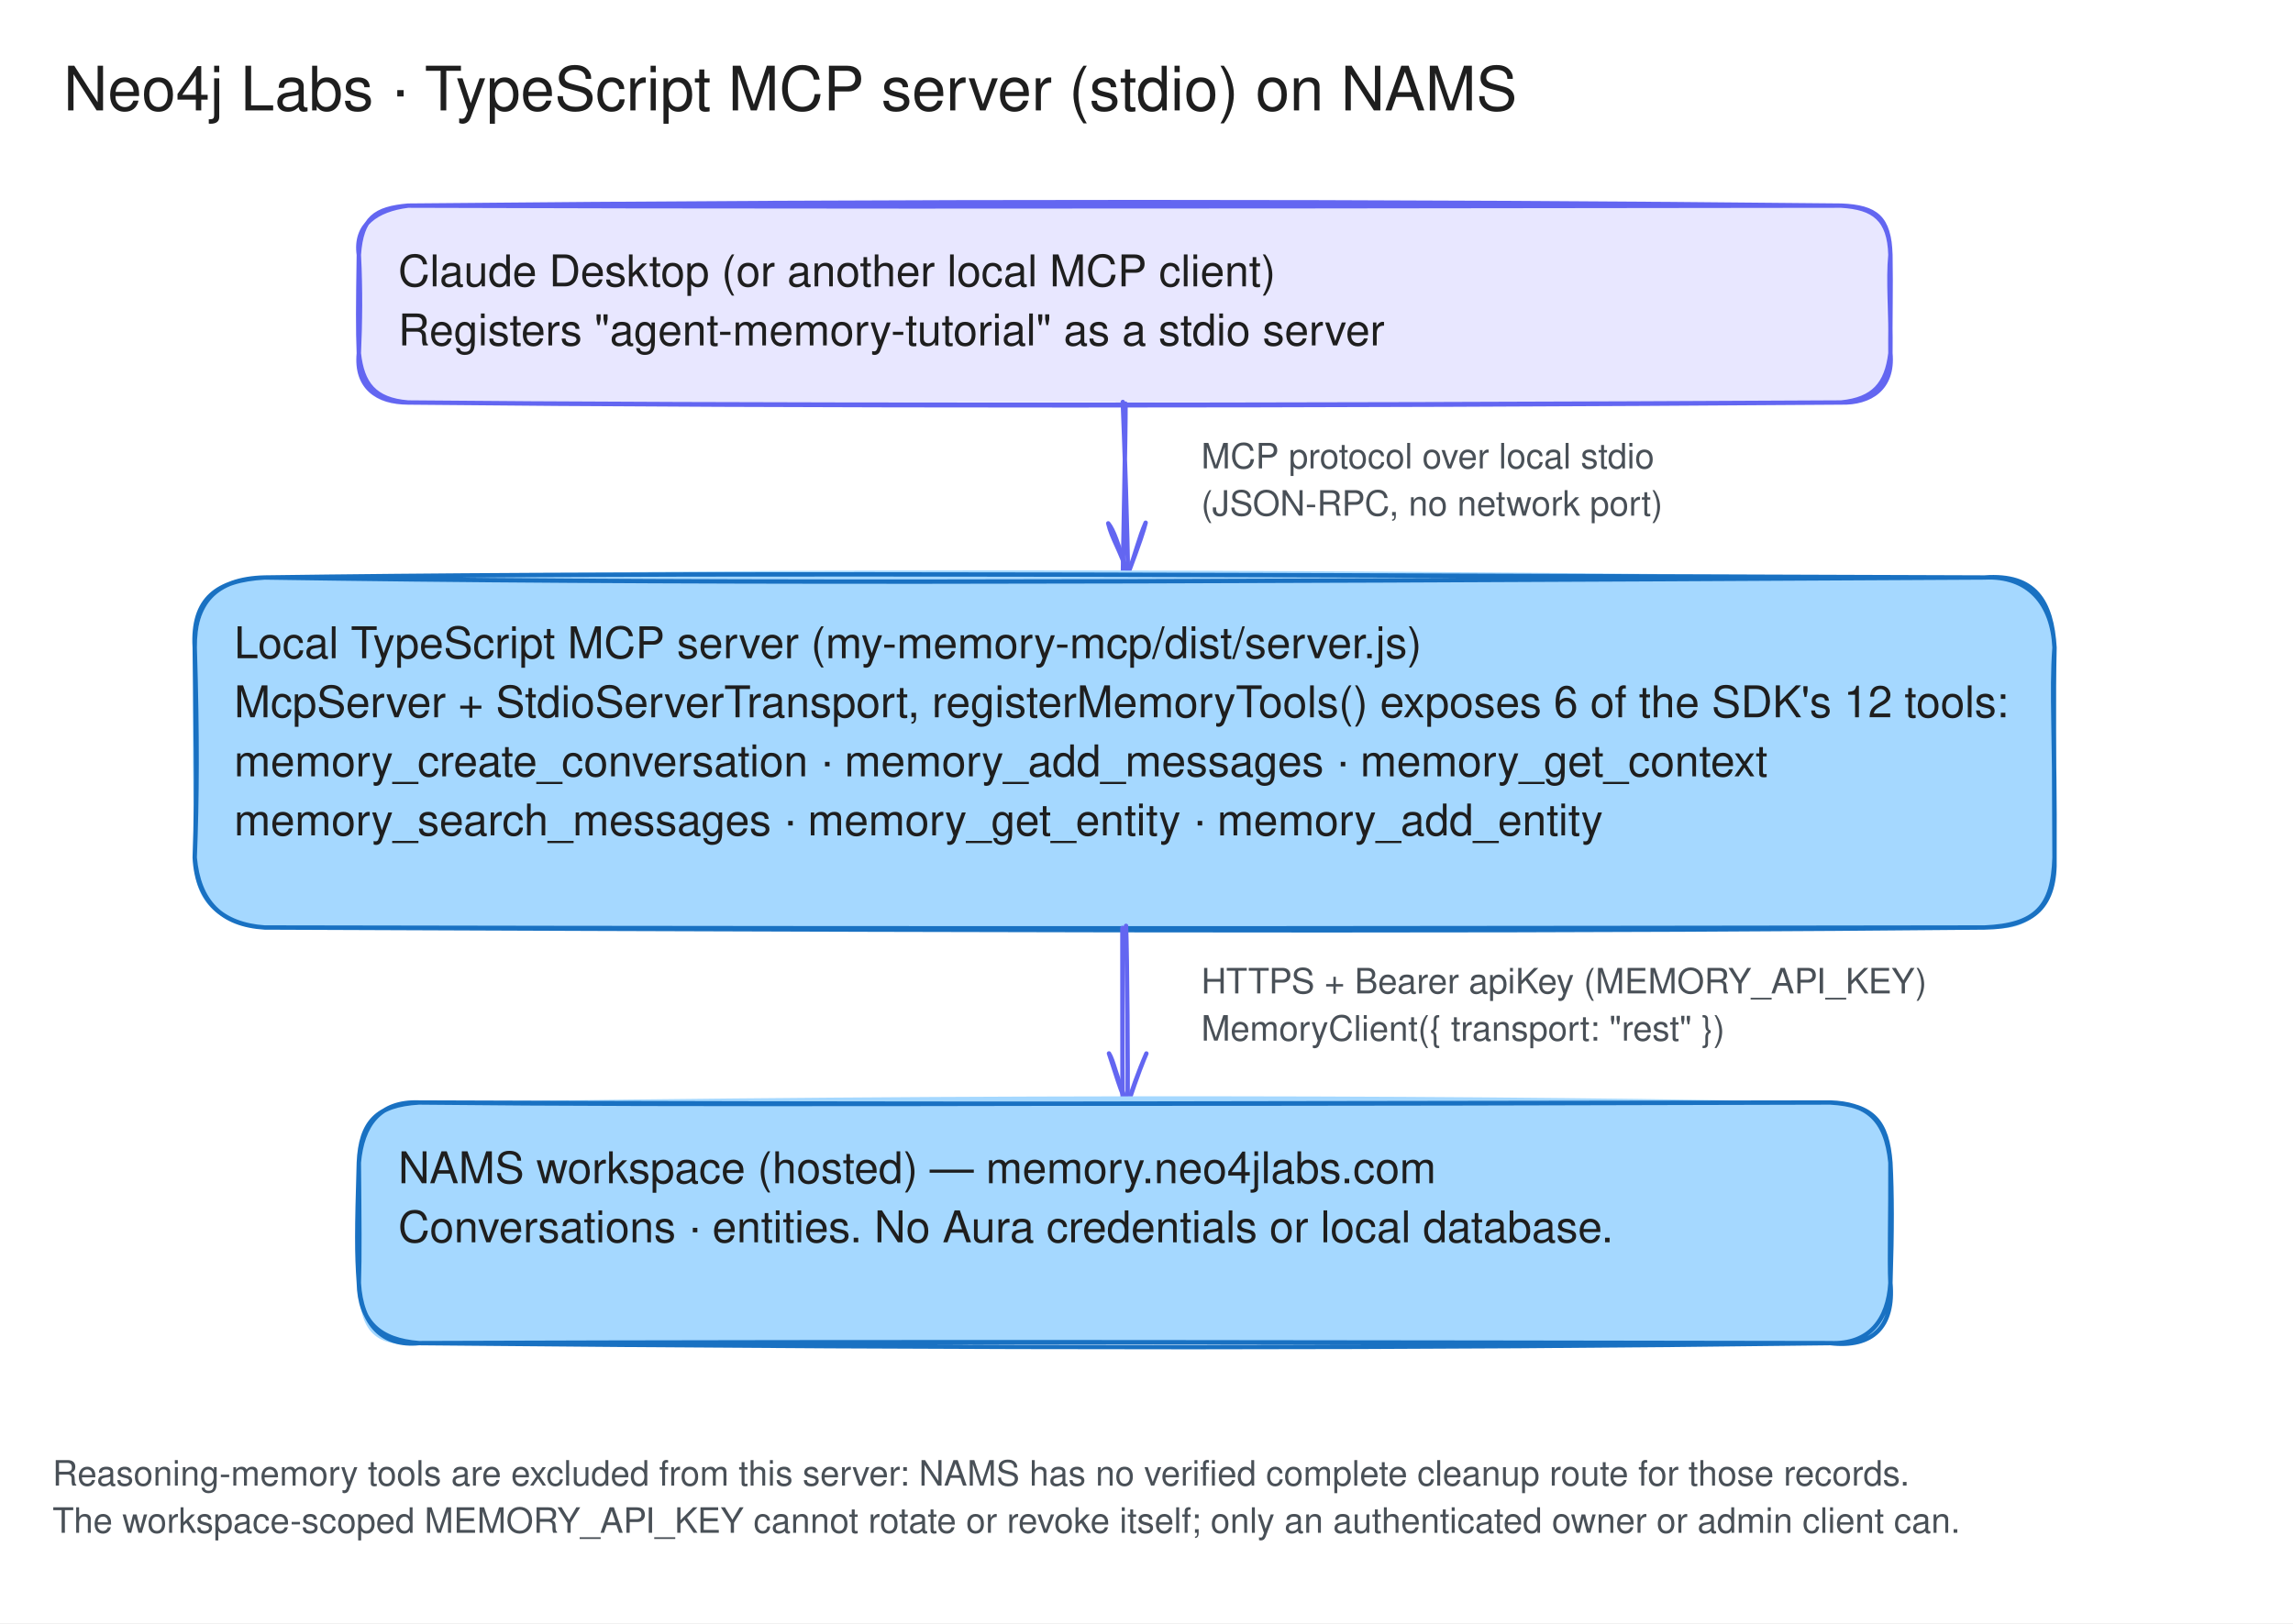
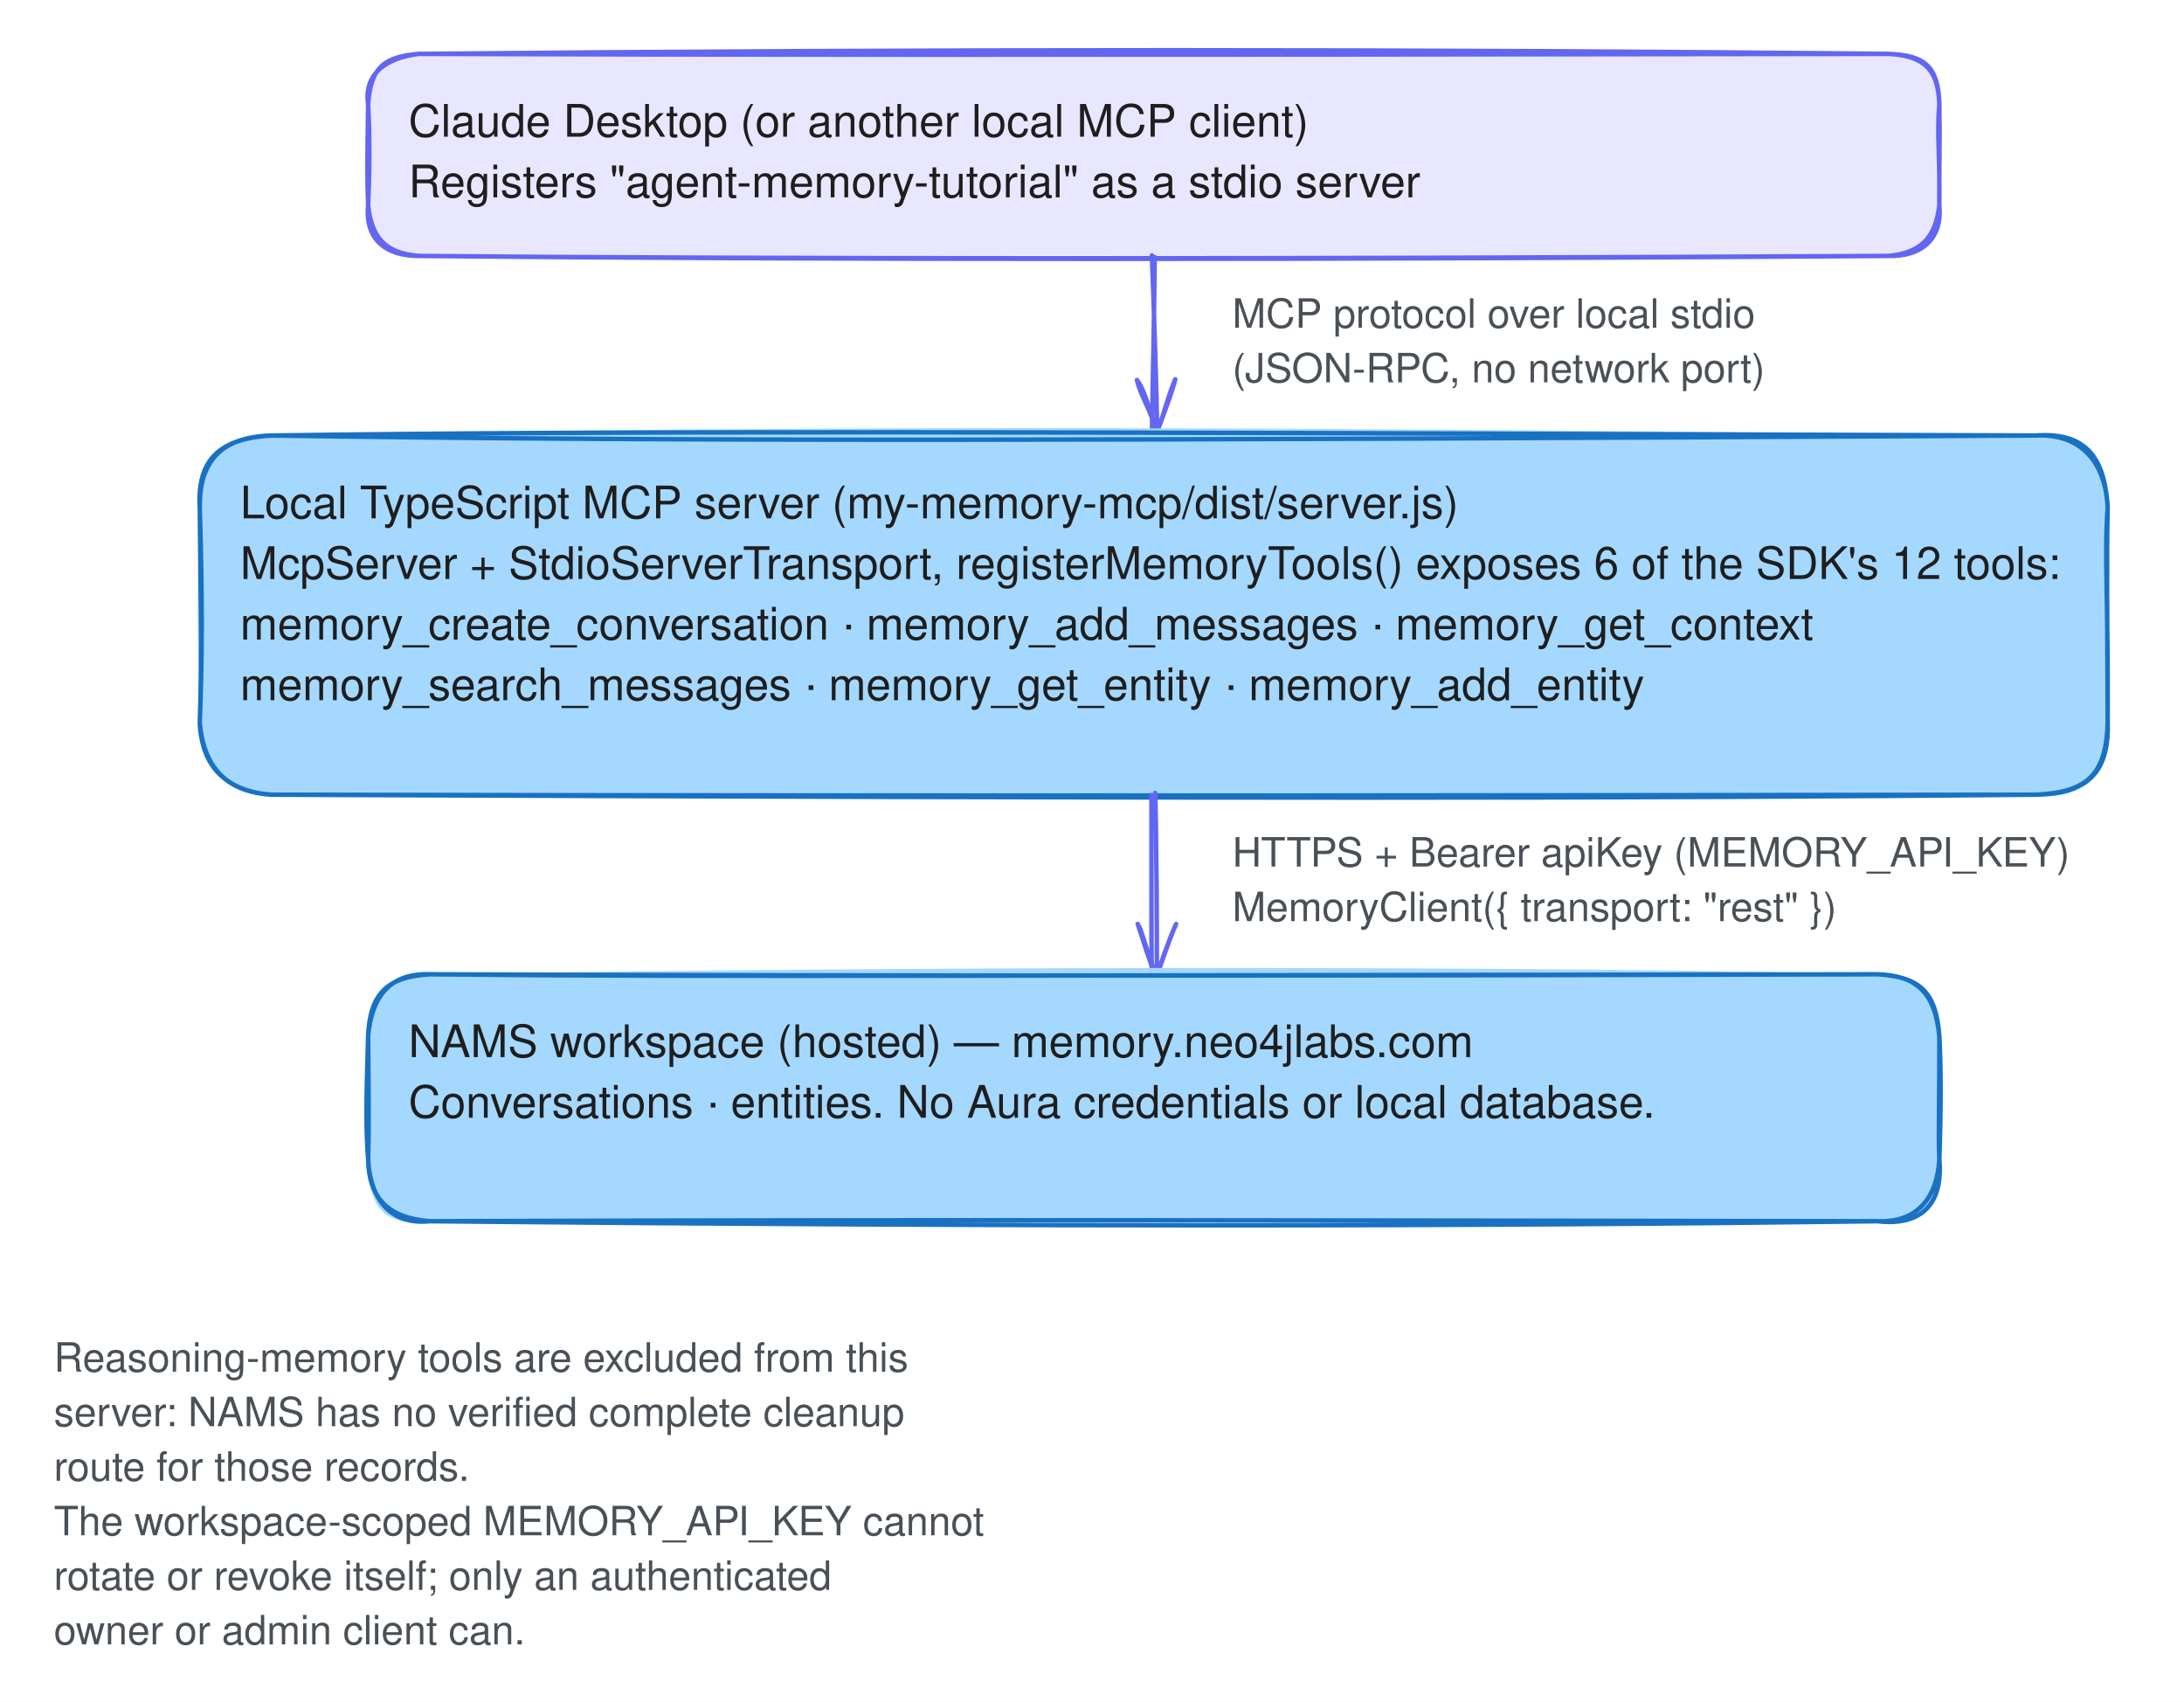
- <svg xmlns="http://www.w3.org/2000/svg" version="1.1" viewBox="0 0 1048 742" width="1048" height="742">
+ <svg xmlns="http://www.w3.org/2000/svg" version="1.1" viewBox="0 0 973 758" width="973" height="758">
  <defs>
    <style class="style-fonts">
      </style>
  </defs>
-   <rect x="0" y="0" width="1048" height="742" fill="#ffffff" />
-   <g transform="translate(29 24) rotate(0 490 19)">
-     <text x="0" y="26.461" font-family="Helvetica, Segoe UI Emoji" font-size="28px" fill="#1e1e1e" text-anchor="start" style="white-space: pre;" direction="ltr" dominant-baseline="alphabetic">Neo4j Labs · TypeScript MCP server (stdio) on NAMS</text>
-   </g>
-   <g stroke-linecap="round" transform="translate(164 94) rotate(0 350 45)">
+   <rect x="0" y="0" width="973" height="758" fill="#ffffff" />
+   <g stroke-linecap="round" transform="translate(164 24) rotate(0 350 45)">
    <path d="M22.5 0 C177.52 -1.94, 333.72 -2.14, 677.5 0 C691.71 2.44, 703.54 9.25, 700 22.5 C698.59 38.5, 697.51 51.94, 700 67.5 C699.45 85.15, 691.49 86.89, 677.5 90 C446 89.05, 213.41 90.01, 22.5 90 C6.33 93.46, -2.89 79.26, 0 67.5 C2.2 51.13, 2.26 34.4, 0 22.5 C1.7 9.3, 8.34 0.89, 22.5 0" stroke="none" stroke-width="0" fill="#e8e7ff" />
    <path d="M22.5 0 C153.76 0.45, 286.25 0.55, 677.5 0 M22.5 0 C247.25 -2.17, 471.86 -2.14, 677.5 0 M677.5 0 C692.44 0.9, 699.54 6.23, 700 22.5 M677.5 0 C693.54 0.67, 699.46 5.36, 700 22.5 M700 22.5 C700.29 38.21, 699.86 51.2, 700 67.5 M700 22.5 C698.87 34.41, 700.26 47.65, 700 67.5 M700 67.5 C698.26 81.59, 692.28 88.51, 677.5 90 M700 67.5 C701.48 83.69, 690.63 90.35, 677.5 90 M677.5 90 C437.34 91.73, 197.51 91.78, 22.5 90 M677.5 90 C418.41 91.4, 158.77 91.31, 22.5 90 M22.5 90 C8.36 89.93, -1.5 83.08, 0 67.5 M22.5 90 C6.99 88.75, 1.54 81.24, 0 67.5 M0 67.5 C0.62 53.55, 0.86 38.57, 0 22.5 M0 67.5 C-0.44 56.68, -0.36 45.4, 0 22.5 M0 22.5 C-1.95 8.78, 8.09 1.81, 22.5 0 M0 22.5 C1.2 5.43, 7.57 1.34, 22.5 0" stroke="#6366f1" stroke-width="2" fill="none" />
  </g>
-   <g transform="translate(182 112) rotate(0 332 27)">
+   <g transform="translate(182 42) rotate(0 332 27)">
    <text x="0" y="18.9" font-family="Helvetica, Segoe UI Emoji" font-size="20px" fill="#1e1e1e" text-anchor="start" style="white-space: pre;" direction="ltr" dominant-baseline="alphabetic">Claude Desktop (or another local MCP client)</text>
    <text x="0" y="45.9" font-family="Helvetica, Segoe UI Emoji" font-size="20px" fill="#1e1e1e" text-anchor="start" style="white-space: pre;" direction="ltr" dominant-baseline="alphabetic">Registers "agent-memory-tutorial" as a stdio server</text>
  </g>
  <g stroke-linecap="round">
-     <g transform="translate(514 184) rotate(0 0 40)">
+     <g transform="translate(514 114) rotate(0 0 40)">
      <path d="M0.41 0.53 C0.47 14, -0.68 67.24, -0.82 80.46 M-0.83 -0.24 C-0.29 12.9, 1.56 65.03, 1.46 78.58" stroke="#6366f1" stroke-width="2" fill="none" />
    </g>
-     <g transform="translate(514 184) rotate(0 0 40)">
+     <g transform="translate(514 114) rotate(0 0 40)">
      <path d="M-7.49 55.24 C-4.88 58.53, -3.19 63.88, 1.46 78.58 M-7.49 55.24 C-5.78 62.49, -1.8 67.69, 1.46 78.58" stroke="#6366f1" stroke-width="2" fill="none" />
    </g>
-     <g transform="translate(514 184) rotate(0 0 40)">
+     <g transform="translate(514 114) rotate(0 0 40)">
      <path d="M9.61 54.95 C8.78 58.36, 7.03 63.76, 1.46 78.58 M9.61 54.95 C6.42 62.29, 5.49 67.58, 1.46 78.58" stroke="#6366f1" stroke-width="2" fill="none" />
    </g>
  </g>
  <mask />
-   <g transform="translate(549 199) rotate(0 210 27)">
-     <text x="0" y="15.12" font-family="Helvetica, Segoe UI Emoji" font-size="16px" fill="#495057" text-anchor="start" style="white-space: pre;" direction="ltr" dominant-baseline="alphabetic">MCP protocol over local stdio</text>
-     <text x="0" y="36.72" font-family="Helvetica, Segoe UI Emoji" font-size="16px" fill="#495057" text-anchor="start" style="white-space: pre;" direction="ltr" dominant-baseline="alphabetic">(JSON-RPC, no network port)</text>
+   <g transform="translate(549 129) rotate(0 190 29)">
+     <text x="0" y="17.01" font-family="Helvetica, Segoe UI Emoji" font-size="18px" fill="#495057" text-anchor="start" style="white-space: pre;" direction="ltr" dominant-baseline="alphabetic">MCP protocol over local stdio</text>
+     <text x="0" y="41.31" font-family="Helvetica, Segoe UI Emoji" font-size="18px" fill="#495057" text-anchor="start" style="white-space: pre;" direction="ltr" dominant-baseline="alphabetic">(JSON-RPC, no network port)</text>
  </g>
-   <g stroke-linecap="round" transform="translate(89 264) rotate(0 425 80)">
+   <g stroke-linecap="round" transform="translate(89 194) rotate(0 425 80)">
    <path d="M32 0 C280.34 -5.17, 528.73 -3.44, 818 0 C842.38 -1.22, 848.05 12.24, 850 32 C848.94 55.91, 849.47 78.06, 850 128 C847.59 150.83, 840.01 163.17, 818 160 C583.71 160.7, 350.68 159.75, 32 160 C11.97 159.54, -1.45 148.46, 0 128 C-0.57 101.91, -1.65 71.61, 0 32 C3.31 9.43, 8.6 -1.01, 32 0" stroke="none" stroke-width="0" fill="#a5d8ff" />
    <path d="M32 0 C189.37 -2.13, 347.91 -1.7, 818 0 M32 0 C213.11 2.72, 394.69 2.3, 818 0 M818 0 C838.08 -0.99, 849.05 11.91, 850 32 M818 0 C841.17 -1.68, 848.72 10.85, 850 32 M850 32 C848.45 53.34, 850.26 70.88, 850 128 M850 32 C849.46 55.08, 849.85 77.65, 850 128 M850 128 C850.64 150.03, 841.05 159.63, 818 160 M850 128 C849.32 150.77, 841.21 158.99, 818 160 M818 160 C637.93 161.69, 458.06 161.77, 32 160 M818 160 C614.21 160.24, 410.94 160.72, 32 160 M32 160 C11.97 158.78, 1.8 148.03, 0 128 M32 160 C12.87 158.68, 0.97 148.46, 0 128 M0 128 C1.07 100.88, 1.24 72.87, 0 32 M0 128 C1.22 95.54, 0.18 62.83, 0 32 M0 32 C-0.2 11.93, 9.05 0.58, 32 0 M0 32 C-1.29 9.51, 10.19 1.23, 32 0" stroke="#1971c2" stroke-width="2" fill="none" />
  </g>
-   <g transform="translate(107 282) rotate(0 407 65)">
+   <g transform="translate(107 212) rotate(0 407 65)">
    <text x="0" y="18.9" font-family="Helvetica, Segoe UI Emoji" font-size="20px" fill="#1e1e1e" text-anchor="start" style="white-space: pre;" direction="ltr" dominant-baseline="alphabetic">Local TypeScript MCP server (my-memory-mcp/dist/server.js)</text>
    <text x="0" y="45.9" font-family="Helvetica, Segoe UI Emoji" font-size="20px" fill="#1e1e1e" text-anchor="start" style="white-space: pre;" direction="ltr" dominant-baseline="alphabetic">McpServer + StdioServerTransport, registerMemoryTools() exposes 6 of the SDK's 12 tools:</text>
    <text x="0" y="72.9" font-family="Helvetica, Segoe UI Emoji" font-size="20px" fill="#1e1e1e" text-anchor="start" style="white-space: pre;" direction="ltr" dominant-baseline="alphabetic">memory_create_conversation · memory_add_messages · memory_get_context</text>
    <text x="0" y="99.9" font-family="Helvetica, Segoe UI Emoji" font-size="20px" fill="#1e1e1e" text-anchor="start" style="white-space: pre;" direction="ltr" dominant-baseline="alphabetic">memory_search_messages · memory_get_entity · memory_add_entity</text>
  </g>
  <g stroke-linecap="round">
-     <g transform="translate(514 424) rotate(0 0 40)">
+     <g transform="translate(514 354) rotate(0 0 40)">
      <path d="M-1.02 0.19 C-0.97 13.39, -1.07 66.24, -0.91 79.69 M0.65 -0.76 C1.17 12.58, 1.57 67.77, 1.33 81.07" stroke="#6366f1" stroke-width="2" fill="none" />
    </g>
-     <g transform="translate(514 424) rotate(0 0 40)">
+     <g transform="translate(514 354) rotate(0 0 40)">
      <path d="M-7.15 57.56 C-5.05 60.84, -4.17 67.02, 1.33 81.07 M-7.15 57.56 C-4.39 65.74, -1.5 75.94, 1.33 81.07" stroke="#6366f1" stroke-width="2" fill="none" />
    </g>
-     <g transform="translate(514 424) rotate(0 0 40)">
+     <g transform="translate(514 354) rotate(0 0 40)">
      <path d="M9.95 57.6 C8.61 60.73, 6.06 66.9, 1.33 81.07 M9.95 57.6 C6.3 65.85, 2.78 76.03, 1.33 81.07" stroke="#6366f1" stroke-width="2" fill="none" />
    </g>
  </g>
  <mask />
-   <g transform="translate(549 439) rotate(0 230 27)">
-     <text x="0" y="15.12" font-family="Helvetica, Segoe UI Emoji" font-size="16px" fill="#495057" text-anchor="start" style="white-space: pre;" direction="ltr" dominant-baseline="alphabetic">HTTPS + Bearer apiKey (MEMORY_API_KEY)</text>
-     <text x="0" y="36.72" font-family="Helvetica, Segoe UI Emoji" font-size="16px" fill="#495057" text-anchor="start" style="white-space: pre;" direction="ltr" dominant-baseline="alphabetic">MemoryClient({ transport: "rest" })</text>
+   <g transform="translate(549 369) rotate(0 200 29)">
+     <text x="0" y="17.01" font-family="Helvetica, Segoe UI Emoji" font-size="18px" fill="#495057" text-anchor="start" style="white-space: pre;" direction="ltr" dominant-baseline="alphabetic">HTTPS + Bearer apiKey (MEMORY_API_KEY)</text>
+     <text x="0" y="41.31" font-family="Helvetica, Segoe UI Emoji" font-size="18px" fill="#495057" text-anchor="start" style="white-space: pre;" direction="ltr" dominant-baseline="alphabetic">MemoryClient({ transport: "rest" })</text>
  </g>
-   <g stroke-linecap="round" transform="translate(164 504) rotate(0 350 55)">
+   <g stroke-linecap="round" transform="translate(164 434) rotate(0 350 55)">
    <path d="M27.5 0 C282.19 -4.16, 538.69 -3.37, 672.5 0 C690.51 2.32, 699.76 10.56, 700 27.5 C700.35 48.79, 702.5 61.93, 700 82.5 C702.92 101.17, 693.2 112.25, 672.5 110 C518.48 109.61, 365.18 109.62, 27.5 110 C5.74 112.81, -0.01 102.32, 0 82.5 C-0.35 68.06, -2.57 52.75, 0 27.5 C-2.29 12.1, 11.39 -2.92, 27.5 0" stroke="none" stroke-width="0" fill="#a5d8ff" />
    <path d="M27.5 0 C156.32 1.31, 286.26 0.45, 672.5 0 M27.5 0 C233.14 0.78, 438.25 0.71, 672.5 0 M672.5 0 C692.39 1.13, 698.57 8.92, 700 27.5 M672.5 0 C688.86 0.56, 697.98 7.08, 700 27.5 M700 27.5 C700.73 41.27, 700.79 58.16, 700 82.5 M700 27.5 C700.11 50.11, 699.5 72.37, 700 82.5 M700 82.5 C699.02 99.14, 690.49 110.75, 672.5 110 M700 82.5 C701.77 102.53, 691.85 112.23, 672.5 110 M672.5 110 C484.3 112.39, 296.18 112.51, 27.5 110 M672.5 110 C464.89 109.72, 256.46 109.17, 27.5 110 M27.5 110 C10.93 111.63, 1.09 101.64, 0 82.5 M27.5 110 C9.5 108.61, 0.41 100.34, 0 82.5 M0 82.5 C-1 68.74, -0.91 58.24, 0 27.5 M0 82.5 C0.42 69.8, 0.25 55.05, 0 27.5 M0 27.5 C1.54 10.42, 9.35 -0.65, 27.5 0 M0 27.5 C0.83 8.93, 8.14 1.12, 27.5 0" stroke="#1971c2" stroke-width="2" fill="none" />
  </g>
-   <g transform="translate(182 522) rotate(0 332 37)">
+   <g transform="translate(182 452) rotate(0 332 37)">
    <text x="0" y="18.9" font-family="Helvetica, Segoe UI Emoji" font-size="20px" fill="#1e1e1e" text-anchor="start" style="white-space: pre;" direction="ltr" dominant-baseline="alphabetic">NAMS workspace (hosted) — memory.neo4jlabs.com</text>
    <text x="0" y="45.9" font-family="Helvetica, Segoe UI Emoji" font-size="20px" fill="#1e1e1e" text-anchor="start" style="white-space: pre;" direction="ltr" dominant-baseline="alphabetic">Conversations · entities. No Aura credentials or local database.</text>
  </g>
-   <g transform="translate(24 664) rotate(0 500 27)">
-     <text x="0" y="15.12" font-family="Helvetica, Segoe UI Emoji" font-size="16px" fill="#495057" text-anchor="start" style="white-space: pre;" direction="ltr" dominant-baseline="alphabetic">Reasoning-memory tools are excluded from this server: NAMS has no verified complete cleanup route for those records.</text>
-     <text x="0" y="36.72" font-family="Helvetica, Segoe UI Emoji" font-size="16px" fill="#495057" text-anchor="start" style="white-space: pre;" direction="ltr" dominant-baseline="alphabetic">The workspace-scoped MEMORY_API_KEY cannot rotate or revoke itself; only an authenticated owner or admin client can.</text>
+   <g transform="translate(24 594) rotate(0 240 70)">
+     <text x="0" y="17.01" font-family="Helvetica, Segoe UI Emoji" font-size="18px" fill="#495057" text-anchor="start" style="white-space: pre;" direction="ltr" dominant-baseline="alphabetic">Reasoning-memory tools are excluded from this</text>
+     <text x="0" y="41.31" font-family="Helvetica, Segoe UI Emoji" font-size="18px" fill="#495057" text-anchor="start" style="white-space: pre;" direction="ltr" dominant-baseline="alphabetic">server: NAMS has no verified complete cleanup</text>
+     <text x="0" y="65.61" font-family="Helvetica, Segoe UI Emoji" font-size="18px" fill="#495057" text-anchor="start" style="white-space: pre;" direction="ltr" dominant-baseline="alphabetic">route for those records.</text>
+     <text x="0" y="89.91" font-family="Helvetica, Segoe UI Emoji" font-size="18px" fill="#495057" text-anchor="start" style="white-space: pre;" direction="ltr" dominant-baseline="alphabetic">The workspace-scoped MEMORY_API_KEY cannot</text>
+     <text x="0" y="114.21" font-family="Helvetica, Segoe UI Emoji" font-size="18px" fill="#495057" text-anchor="start" style="white-space: pre;" direction="ltr" dominant-baseline="alphabetic">rotate or revoke itself; only an authenticated</text>
+     <text x="0" y="138.51" font-family="Helvetica, Segoe UI Emoji" font-size="18px" fill="#495057" text-anchor="start" style="white-space: pre;" direction="ltr" dominant-baseline="alphabetic">owner or admin client can.</text>
  </g>
</svg>
